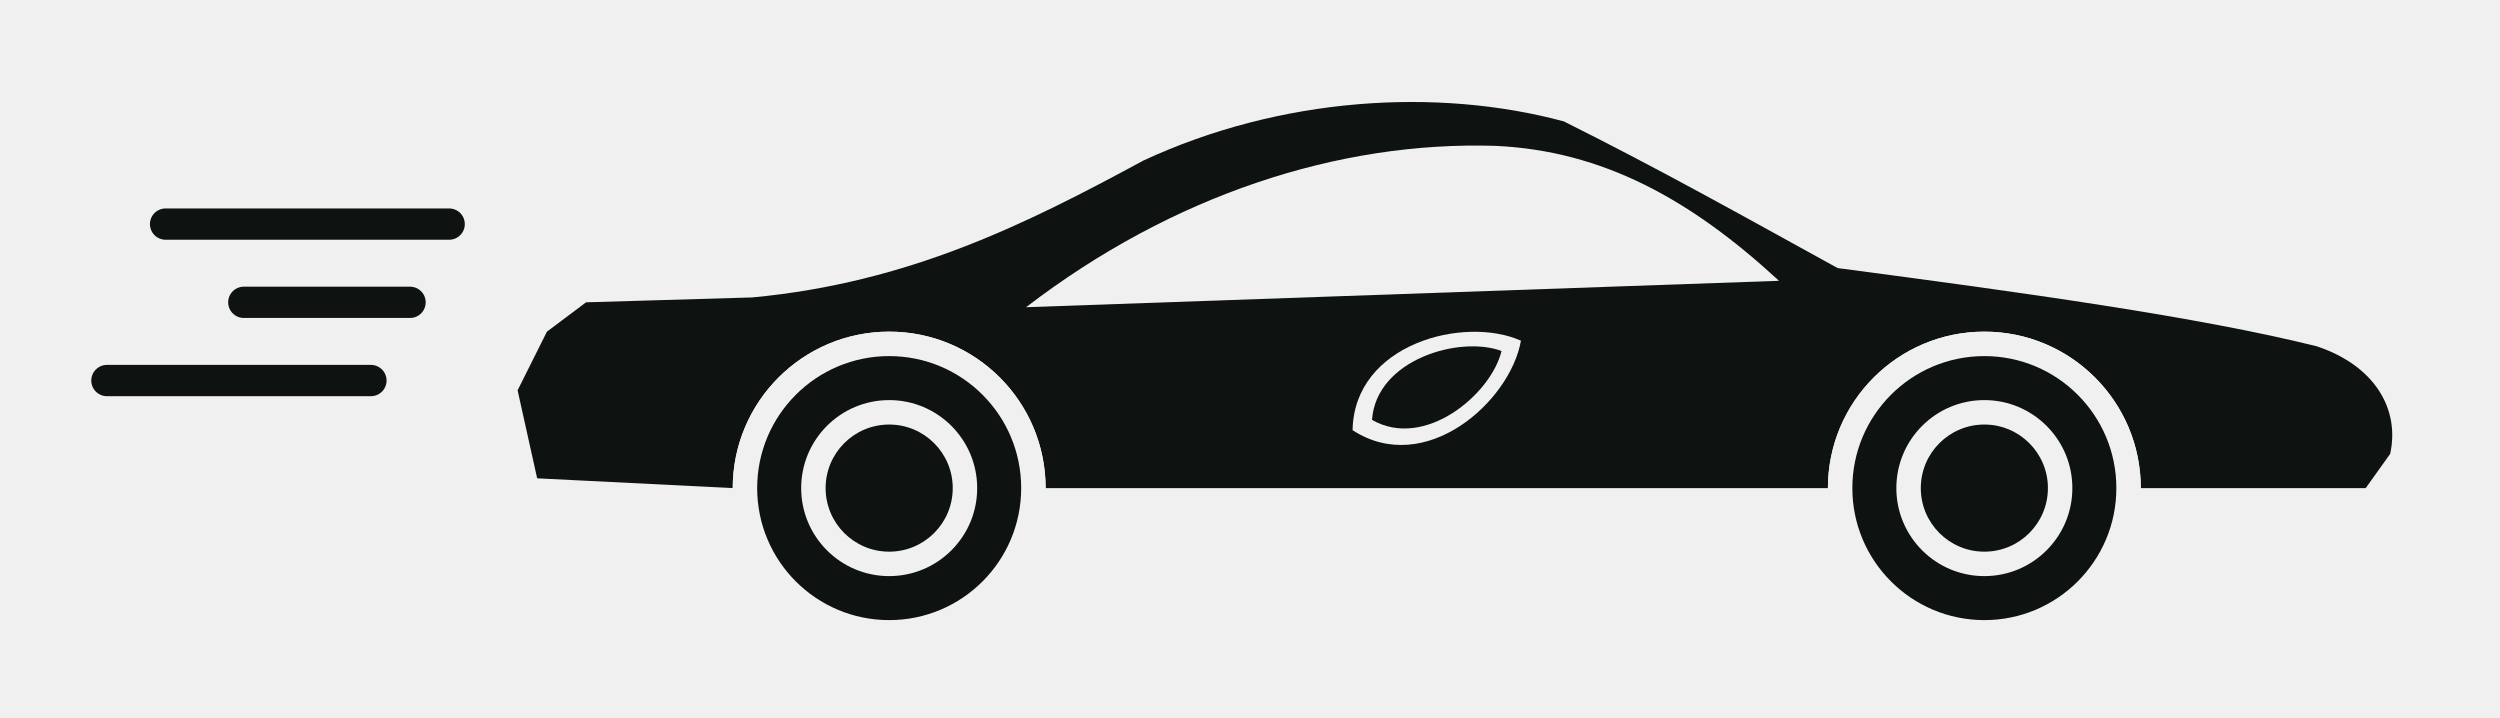
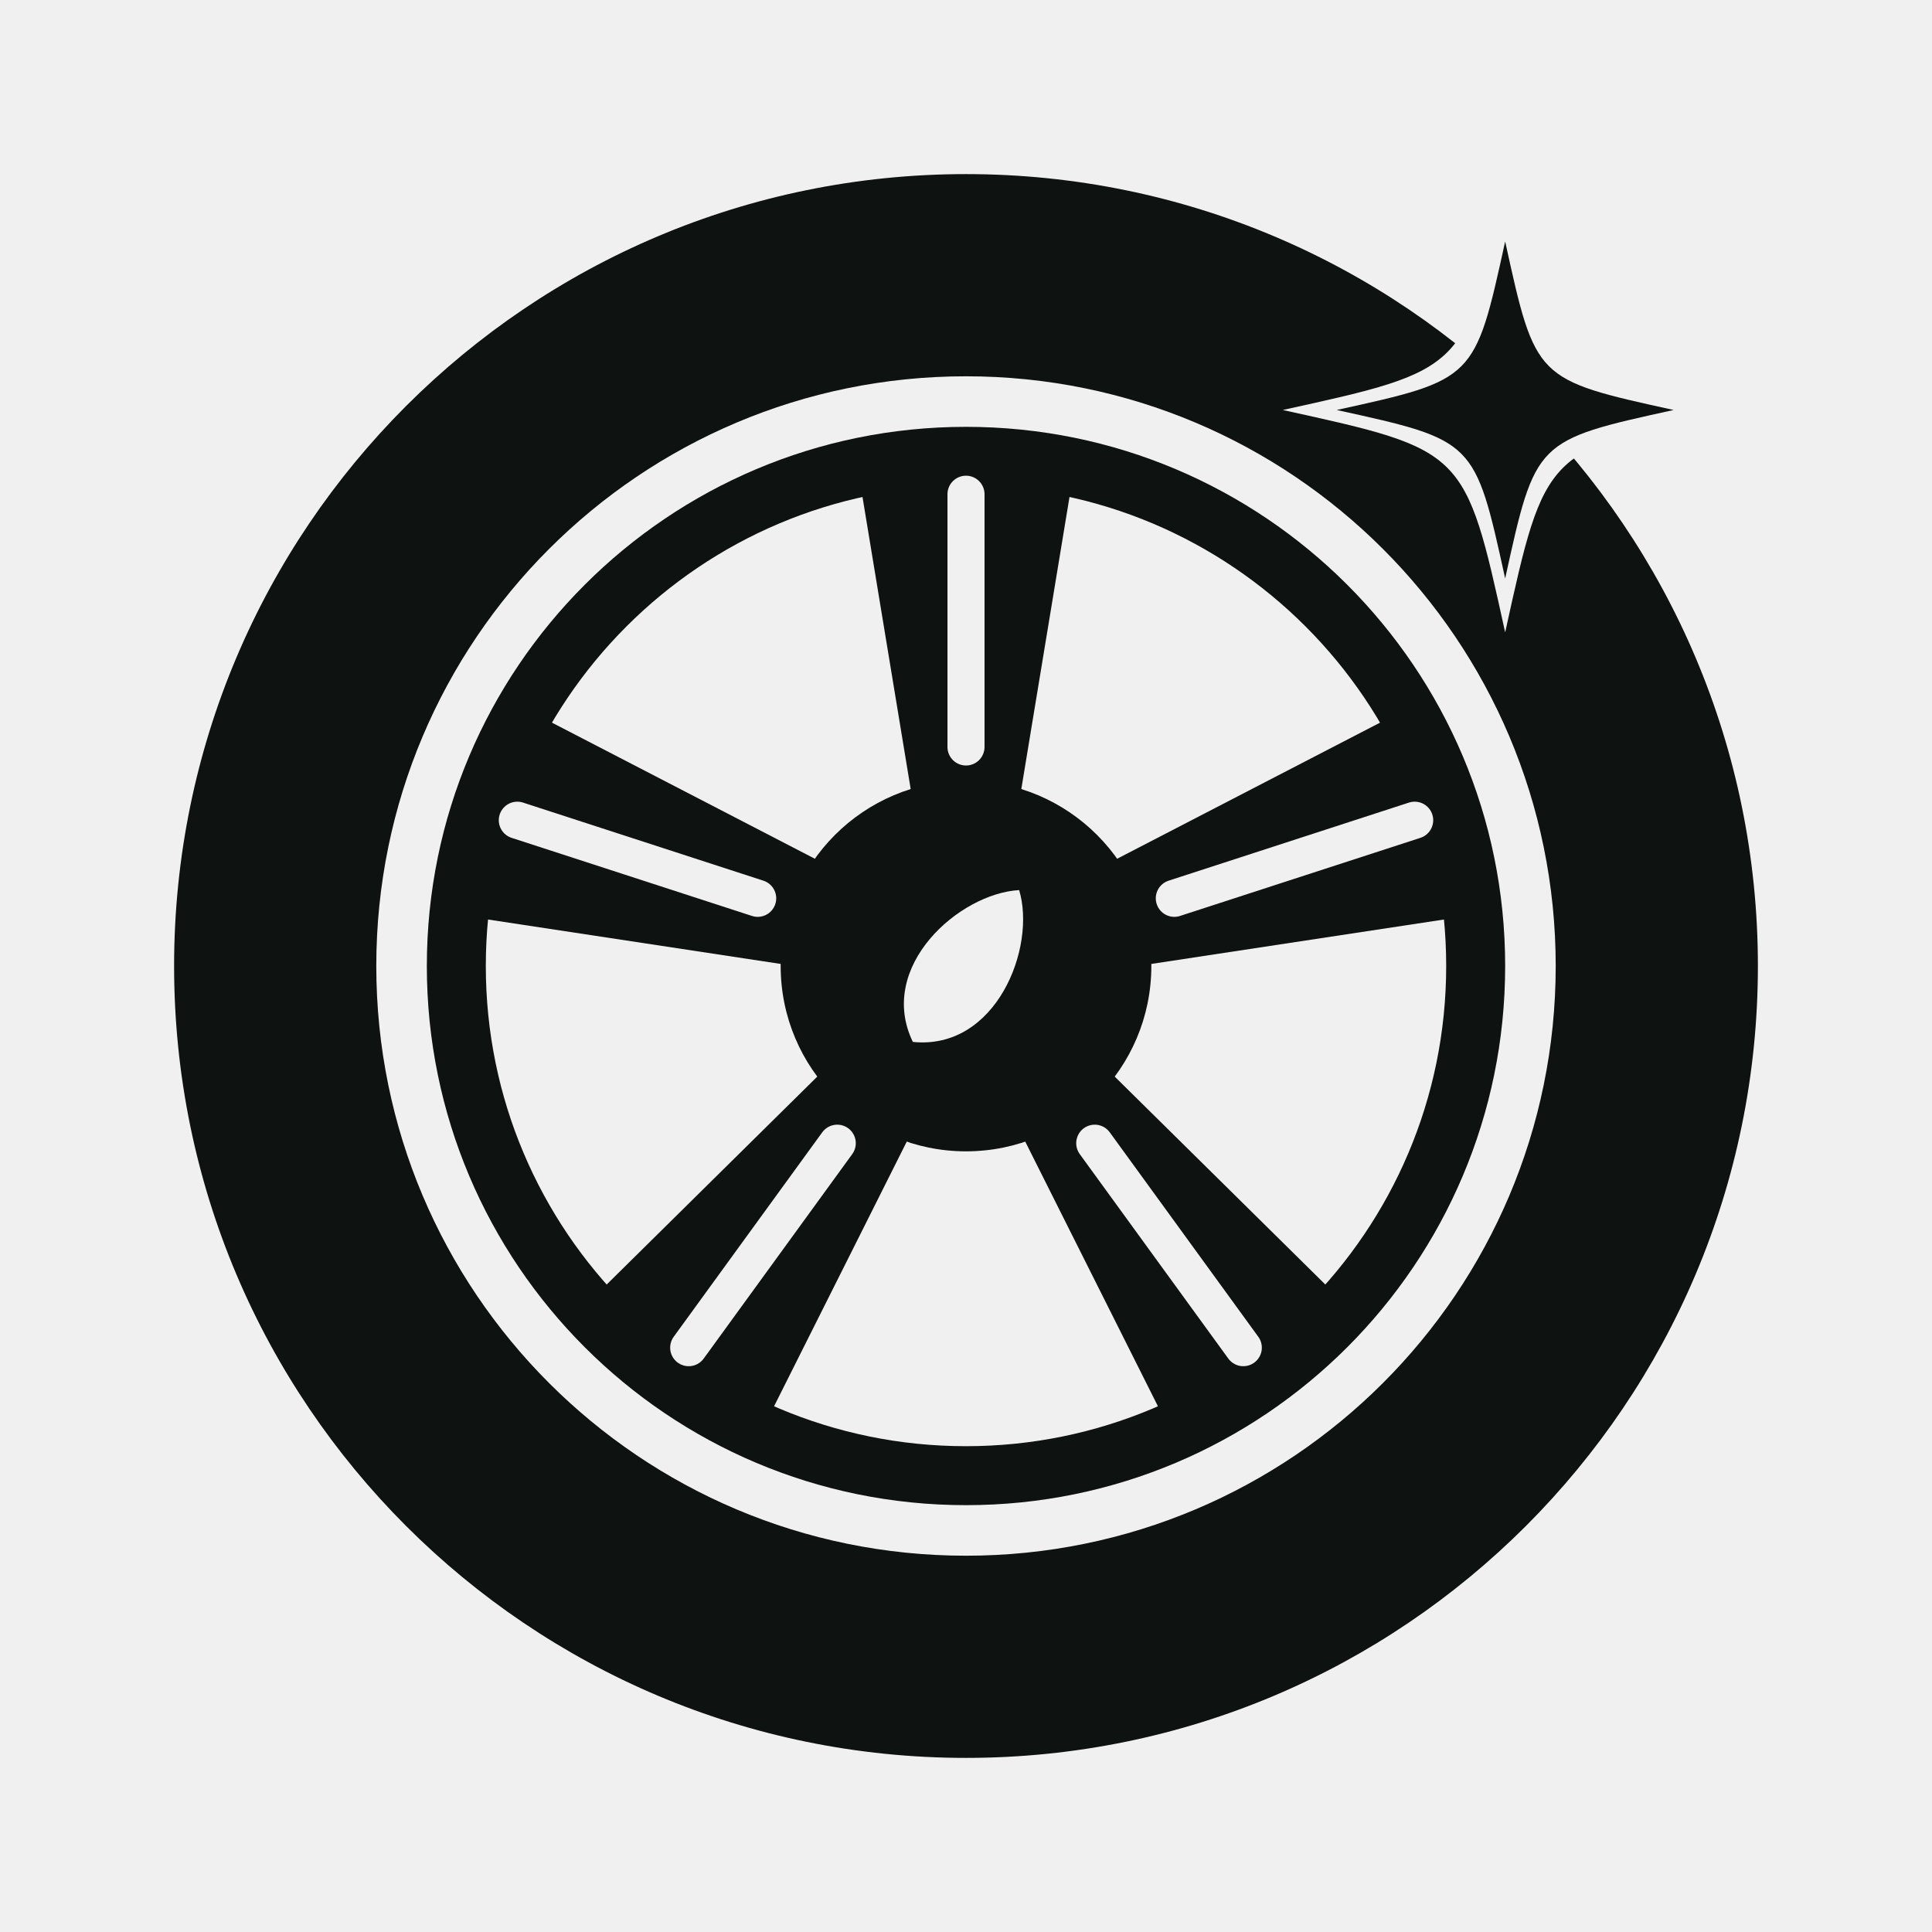
- <svg xmlns="http://www.w3.org/2000/svg" viewBox="0 0 767.0 219.5" width="767" height="220">
-   <g transform="translate(28 28) scale(3) translate(37.6 -6.5)">
-     <mask id="m-m-black" maskUnits="userSpaceOnUse" x="-30" y="0" width="240" height="70">
-       <rect x="-30" width="240" height="70" fill="#fff" />
-       <path d="M58,28.5 C73,17 90,11.5 106,12 C117,12.5 126,17.5 135,25.8 Z" fill="#000" />
-       <circle cx="44" cy="47" r="16" fill="#000" />
-       <circle cx="156" cy="47" r="16" fill="#000" />
-       <path transform="translate(100 36.5) rotate(62)" d="M0,9.75 C7.75,5.46 5.00,-5.85 0,-9.75 C-5.00,-5.85 -7.75,5.46 0,9.75Z" fill="#000" />
+ <svg xmlns="http://www.w3.org/2000/svg" viewBox="0 0 344.0 344.0" width="344" height="344">
+   <g transform="translate(28 28) scale(3) translate(-2 -2)">
+     <mask id="m-m-black" maskUnits="userSpaceOnUse" x="-10" y="-10" width="120" height="120">
+       <rect x="-10" y="-10" width="120" height="120" fill="#fff" />
+       <path d="M82,3.8 C84.376,14.624 84.376,14.624 95.2,17 C84.376,19.376 84.376,19.376 82,30.2 C79.624,19.376 79.624,19.376 68.8,17 C79.624,14.624 79.624,14.624 82,3.8Z" fill="#000" />
    </mask>
-     <path d="M8,46 L6,37 L9,31 L13,28 L30,27.5 C46,26 58,20 70,13.5 C84,7 100,6 113,9.5 C123,14.5 131,19 141,24.5 C160,27 178,29.5 190,32.5 C196,34.5 198.5,39 197.5,43.5 L195,47 L172,47 A16,16 0 0 0 140,47 L60,47 A16,16 0 0 0 28,47 Z" fill="#0E1210" mask="url(#m-m-black)" />
-     <g fill="#0E1210">
-       <path d="M30.5,47 a13.5,13.5 0 1,0 27.0,0 a13.5,13.5 0 1,0 -27.0,0ZM35,47 a9,9 0 1,0 18,0 a9,9 0 1,0 -18,0Z" fill-rule="evenodd" />
-       <path d="M142.5,47 a13.5,13.5 0 1,0 27.0,0 a13.5,13.5 0 1,0 -27.0,0ZM147,47 a9,9 0 1,0 18,0 a9,9 0 1,0 -18,0Z" fill-rule="evenodd" />
+     <mask id="m-m-blackr" maskUnits="userSpaceOnUse" x="-10" y="-10" width="120" height="120">
+       <rect x="-10" y="-10" width="120" height="120" fill="#fff" />
+       <path transform="rotate(0 50 50)" d="M50,37 L50,22" stroke="#000" stroke-width="2.2" stroke-linecap="round" />
+       <path transform="rotate(72 50 50)" d="M50,37 L50,22" stroke="#000" stroke-width="2.2" stroke-linecap="round" />
+       <path transform="rotate(144 50 50)" d="M50,37 L50,22" stroke="#000" stroke-width="2.2" stroke-linecap="round" />
+       <path transform="rotate(216 50 50)" d="M50,37 L50,22" stroke="#000" stroke-width="2.2" stroke-linecap="round" />
+       <path transform="rotate(288 50 50)" d="M50,37 L50,22" stroke="#000" stroke-width="2.2" stroke-linecap="round" />
+       <g fill="#000">
+         <path transform="translate(50 50) rotate(35)" d="M0,5.5 C4.34,3.08 2.80,-3.30 0,-5.5 C-2.80,-3.30 -4.34,3.08 0,5.5Z" />
+       </g>
+     </mask>
+     <g mask="url(#m-m-black)">
+       <path d="M3.00,50 a47,47 0 1,0 94,0 a47,47 0 1,0 -94,0ZM15.00,50 a35,35 0 1,0 70,0 a35,35 0 1,0 -70,0Z" fill-rule="evenodd" fill="#0E1210" />
    </g>
-     <g fill="#0E1210">
-       <circle cx="44" cy="47" r="6.5" />
-       <circle cx="156" cy="47" r="6.5" />
-       <path transform="translate(100 36.5) rotate(62)" d="M0,7.5 C5.27,4.20 3.40,-4.50 0,-7.5 C-3.40,-4.50 -5.27,4.20 0,7.5Z" />
+     <g mask="url(#m-m-blackr)" fill="#0E1210">
+       <path d="M18.00,50 a32,32 0 1,0 64,0 a32,32 0 1,0 -64,0ZM21.50,50 a28.5,28.5 0 1,0 57.0,0 a28.5,28.5 0 1,0 -57.0,0Z" fill-rule="evenodd" />
+       <path transform="rotate(0 50 50)" d="M46.8,40 L43.5,20 L56.5,20 L53.2,40Z" />
+       <path transform="rotate(72 50 50)" d="M46.8,40 L43.5,20 L56.5,20 L53.2,40Z" />
+       <path transform="rotate(144 50 50)" d="M46.8,40 L43.5,20 L56.5,20 L53.2,40Z" />
+       <path transform="rotate(216 50 50)" d="M46.8,40 L43.5,20 L56.5,20 L53.2,40Z" />
+       <path transform="rotate(288 50 50)" d="M46.8,40 L43.5,20 L56.5,20 L53.2,40Z" />
+       <circle cx="50" cy="50" r="11" />
    </g>
-     <g stroke="#0E1210" stroke-width="3.2" stroke-linecap="round">
-       <path d="M-30,20 L-1,20" />
-       <path d="M-22,28 L-5,28" />
-       <path d="M-36,36 L-9,36" />
-     </g>
+     <path d="M82,7 C83.8,15.2 83.8,15.2 92,17 C83.8,18.8 83.8,18.8 82,27 C80.2,18.8 80.2,18.8 72,17 C80.2,15.2 80.2,15.2 82,7Z" fill="#0E1210" />
  </g>
</svg>
